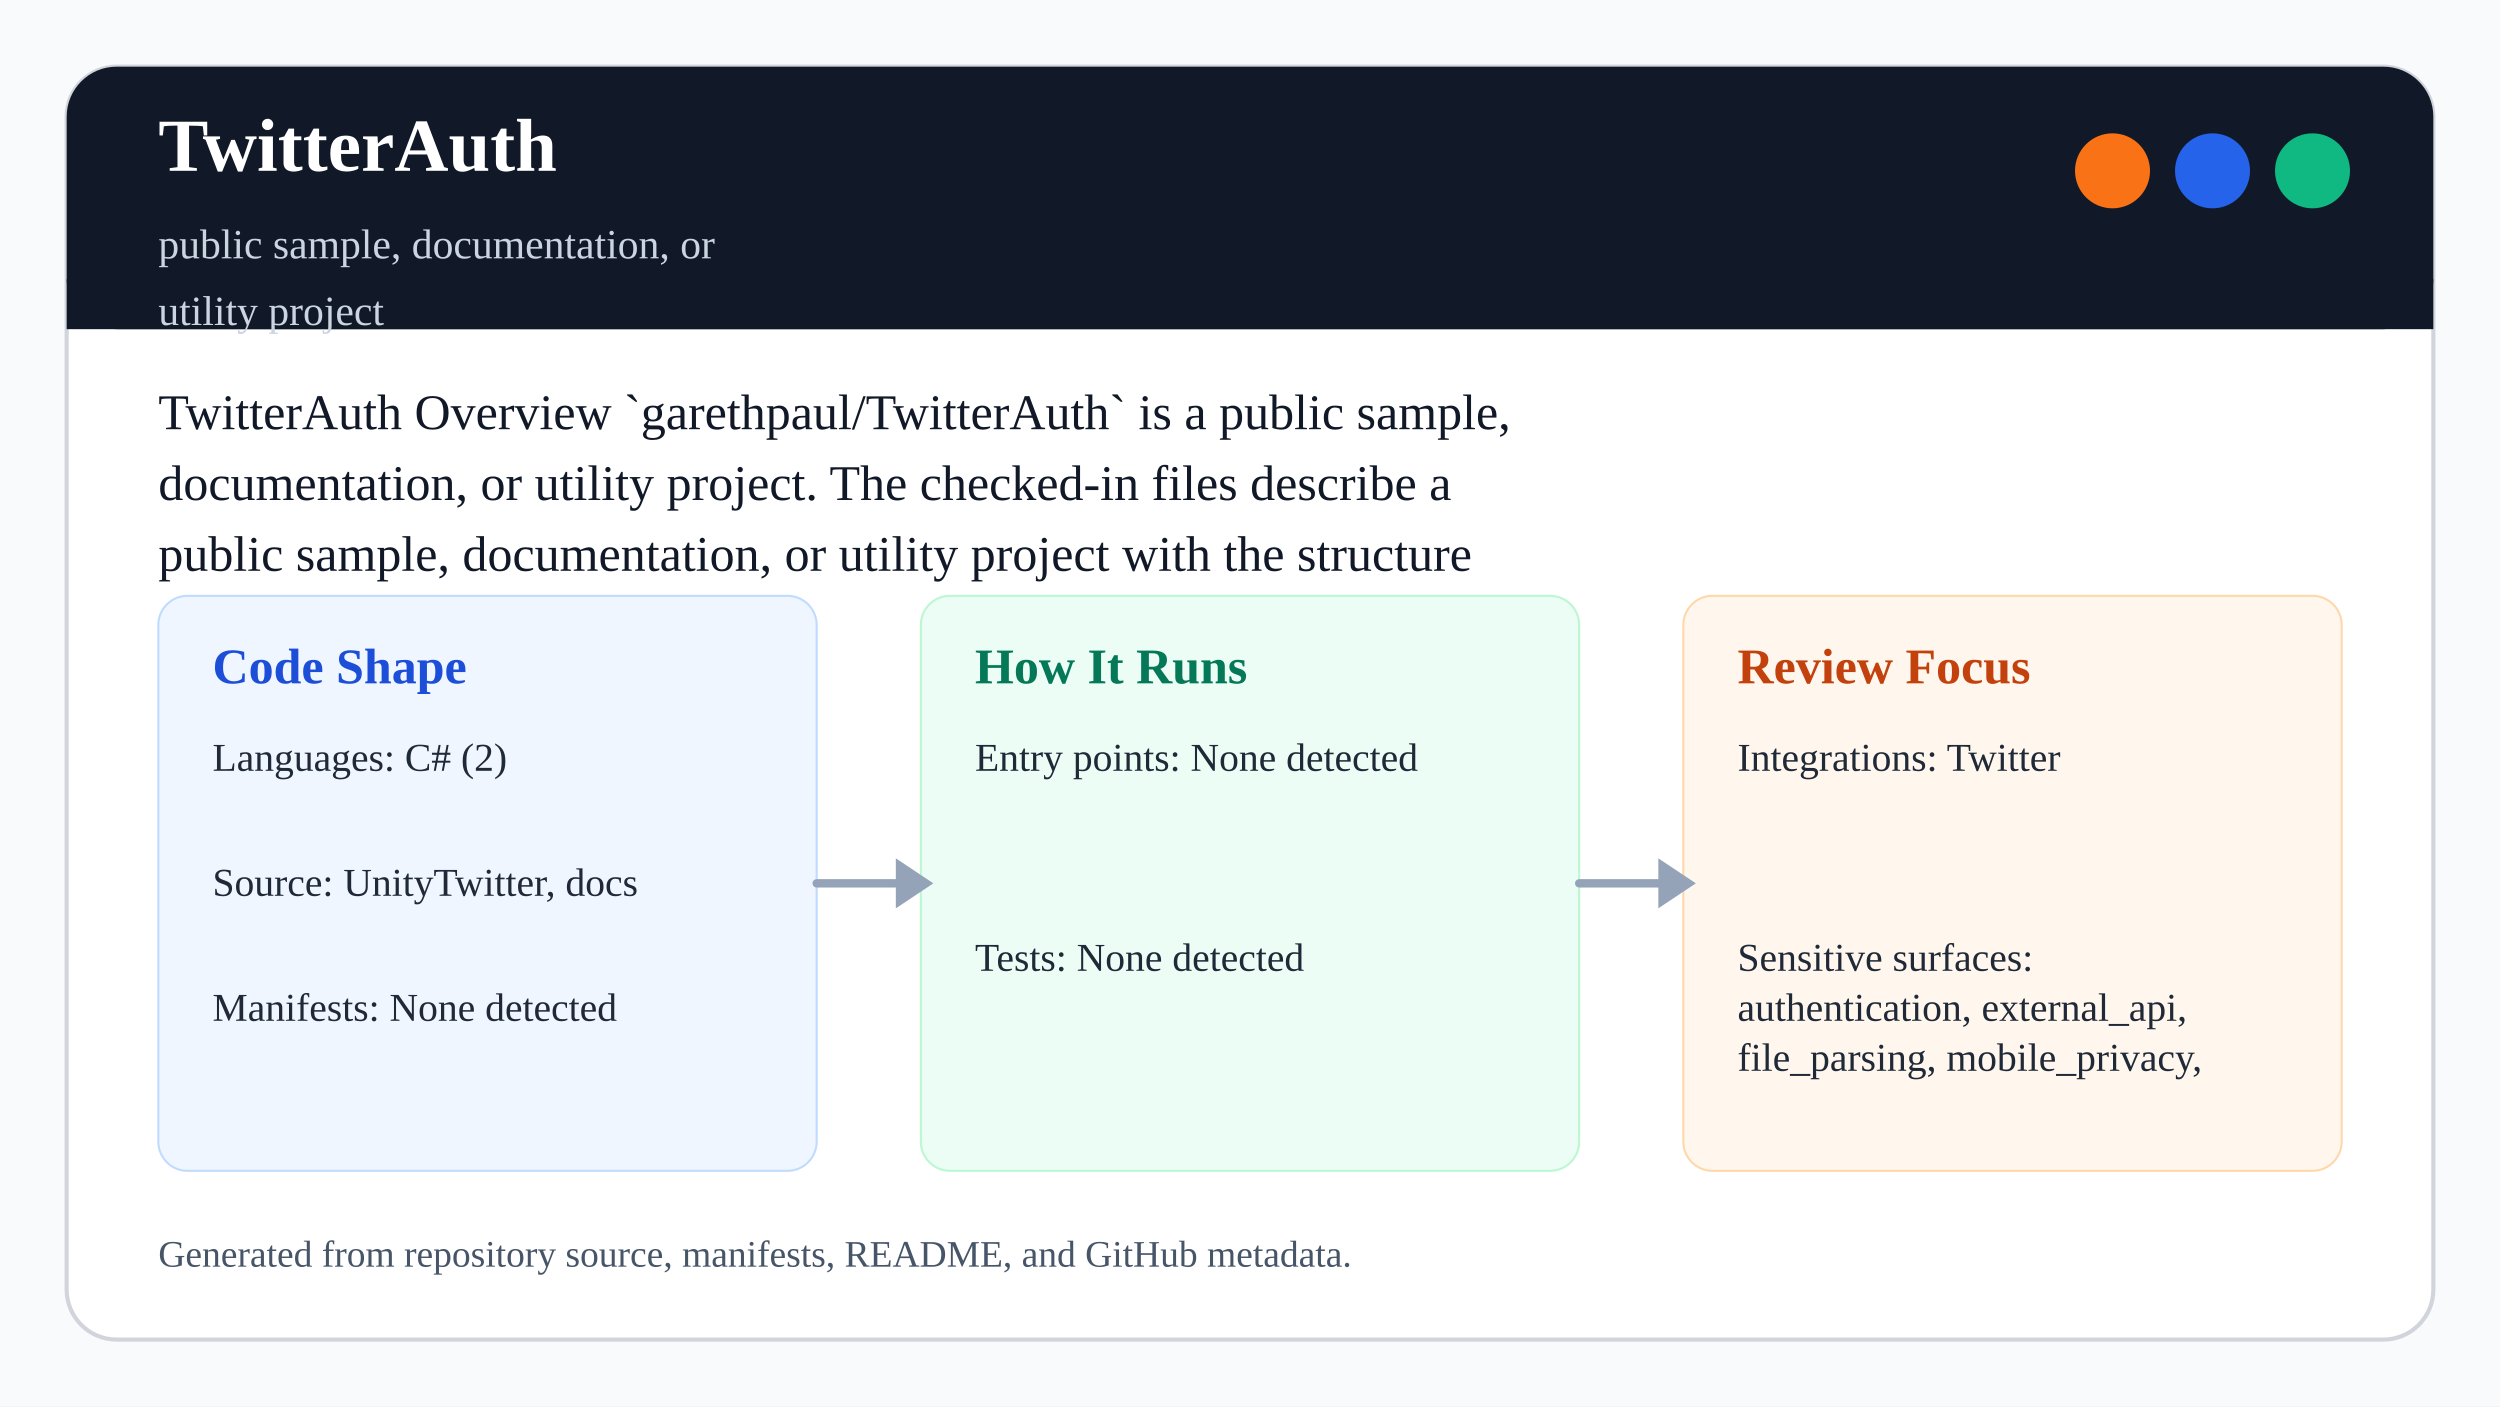
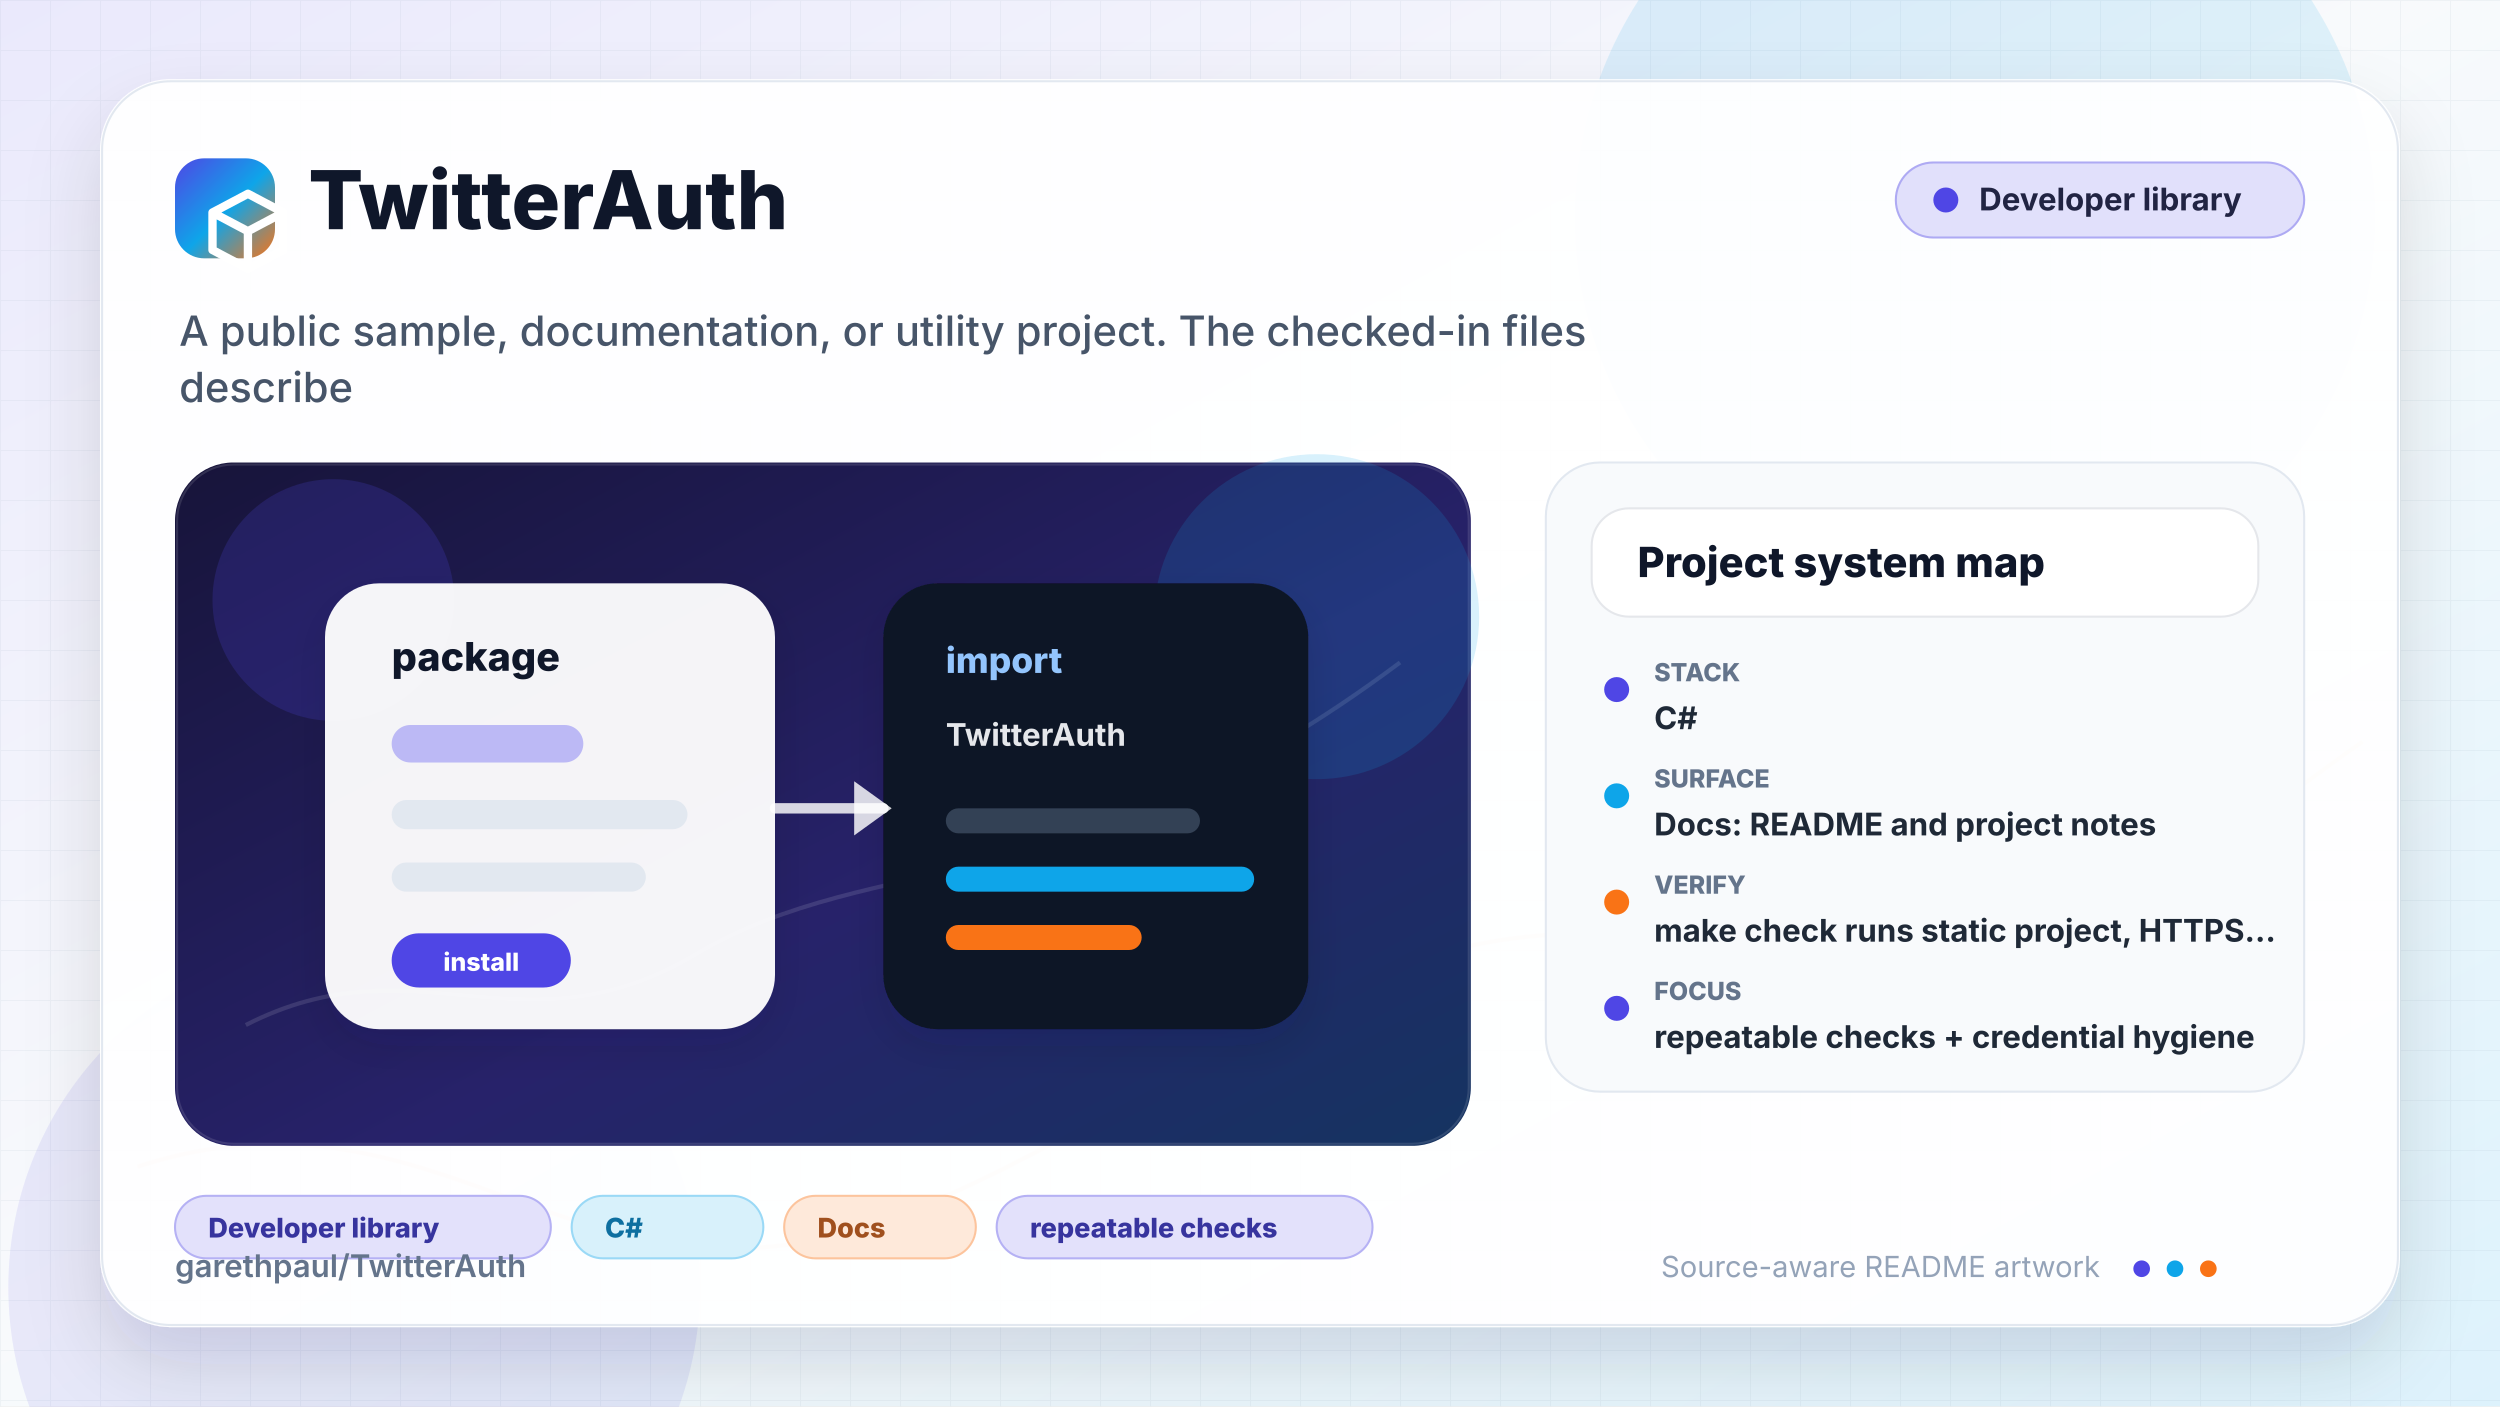
- <svg xmlns="http://www.w3.org/2000/svg" width="1200" height="675" viewBox="0 0 1200 675" role="img" aria-labelledby="title desc">
-   <rect width="1200" height="675" fill="#f8fafc" />
-   <rect x="32" y="32" width="1136" height="611" rx="24" fill="#ffffff" stroke="#d1d5db" stroke-width="2" />
-   <rect x="32" y="32" width="1136" height="126" rx="24" fill="#111827" />
-   <path d="M32 134h1136v24H32z" fill="#111827" />
-   <circle cx="1062" cy="82" r="18" fill="#2563eb" />
-   <circle cx="1110" cy="82" r="18" fill="#10b981" />
-   <circle cx="1014" cy="82" r="18" fill="#f97316" />
-   <text x="76" y="82" font-size="36" fill="#ffffff" font-weight="700">TwitterAuth</text>
-   <text x="76" y="124" font-size="20" fill="#cbd5e1">public sample, documentation, or</text>
-   <text x="76" y="156" font-size="20" fill="#cbd5e1">utility project</text>
-   <text x="76" y="206" font-size="24" fill="#111827">TwitterAuth Overview `garethpaul/TwitterAuth` is a public sample,</text>
-   <text x="76" y="240" font-size="24" fill="#111827">documentation, or utility project. The checked-in files describe a</text>
-   <text x="76" y="274" font-size="24" fill="#111827">public sample, documentation, or utility project with the structure</text>
-   <rect x="76" y="286" width="316" height="276" rx="14" fill="#eff6ff" stroke="#bfdbfe" />
-   <text x="102" y="328" font-size="24" font-weight="700" fill="#1d4ed8">Code Shape</text>
-   <text x="102" y="370" font-size="19" fill="#1f2937">Languages: C# (2)</text>
-   <text x="102" y="430" font-size="19" fill="#1f2937">Source: UnityTwitter, docs</text>
-   <text x="102" y="490" font-size="19" fill="#1f2937">Manifests: None detected</text>
-   <rect x="442" y="286" width="316" height="276" rx="14" fill="#ecfdf5" stroke="#bbf7d0" />
-   <text x="468" y="328" font-size="24" font-weight="700" fill="#047857">How It Runs</text>
-   <text x="468" y="370" font-size="19" fill="#1f2937">Entry points: None detected</text>
-   <text x="468" y="466" font-size="19" fill="#1f2937">Tests: None detected</text>
-   <rect x="808" y="286" width="316" height="276" rx="14" fill="#fff7ed" stroke="#fed7aa" />
-   <text x="834" y="328" font-size="24" font-weight="700" fill="#c2410c">Review Focus</text>
-   <text x="834" y="370" font-size="19" fill="#1f2937">Integrations: Twitter</text>
-   <text x="834" y="466" font-size="19" fill="#1f2937">Sensitive surfaces:</text>
-   <text x="834" y="490" font-size="19" fill="#1f2937">authentication, external_api,</text>
-   <text x="834" y="514" font-size="19" fill="#1f2937">file_parsing, mobile_privacy,</text>
-   <path d="M392 424h50" stroke="#94a3b8" stroke-width="4" stroke-linecap="round" />
-   <path d="M430 412l18 12-18 12z" fill="#94a3b8" />
-   <path d="M758 424h50" stroke="#94a3b8" stroke-width="4" stroke-linecap="round" />
-   <path d="M796 412l18 12-18 12z" fill="#94a3b8" />
-   <text x="76" y="608" font-size="18" fill="#475569">Generated from repository source, manifests, README, and GitHub metadata.</text>
+ <svg xmlns="http://www.w3.org/2000/svg" width="1200" height="675" viewBox="0 0 1200 675" role="img" aria-labelledby="pistv8s-title pistv8s-desc">
+   <defs>
+     <linearGradient id="pistv8s-bg" x1="0" y1="0" x2="1" y2="1">
+       <stop offset="0%" stop-color="#eae9fc" />
+       <stop offset="48%" stop-color="#f8fafc" />
+       <stop offset="100%" stop-color="#ddf2fc" />
+     </linearGradient>
+     <linearGradient id="pistv8s-stage" x1="0" y1="0" x2="1" y2="1">
+       <stop offset="0%" stop-color="#17143a" />
+       <stop offset="58%" stop-color="#27226a" />
+       <stop offset="100%" stop-color="#153461" />
+     </linearGradient>
+     <linearGradient id="pistv8s-accent" x1="0" y1="0" x2="1" y2="1">
+       <stop offset="0%" stop-color="#4f46e5" />
+       <stop offset="52%" stop-color="#0ea5e9" />
+       <stop offset="100%" stop-color="#f97316" />
+     </linearGradient>
+     <linearGradient id="pistv8s-soft" x1="0" y1="0" x2="1" y2="1">
+       <stop offset="0%" stop-color="#d5d3f9" />
+       <stop offset="100%" stop-color="#fee0cc" />
+     </linearGradient>
+     <filter id="pistv8s-shadow" x="-20%" y="-20%" width="140%" height="150%">
+       <feDropShadow dx="0" dy="18" stdDeviation="18" flood-color="#0f172a" flood-opacity="0.14" />
+     </filter>
+     <filter id="pistv8s-miniShadow" x="-20%" y="-20%" width="140%" height="150%">
+       <feDropShadow dx="0" dy="8" stdDeviation="10" flood-color="#0f172a" flood-opacity="0.12" />
+     </filter>
+     <pattern id="pistv8s-grid" width="24" height="24" patternUnits="userSpaceOnUse">
+       <path d="M24 0H0v24" fill="none" stroke="#94a3b8" stroke-opacity="0.16" stroke-width="1" />
+     </pattern>
+     <style>
+       .label { font: 700 13px ui-sans-serif, system-ui, -apple-system, BlinkMacSystemFont, "Segoe UI", sans-serif; letter-spacing: 0; text-transform: uppercase; }
+       .body { font-family: ui-sans-serif, system-ui, -apple-system, BlinkMacSystemFont, "Segoe UI", sans-serif; letter-spacing: 0; }
+     </style>
+   </defs>
+   <rect width="1200" height="675" fill="url(#pistv8s-bg)" />
+   <rect width="1200" height="675" fill="url(#pistv8s-grid)" opacity="0.65" />
+   <circle cx="170" cy="618" r="166" fill="#4f46e5" opacity="0.10" />
+   <circle cx="948" cy="104" r="192" fill="#0ea5e9" opacity="0.12" />
+   <path d="M66 560 C214 512 278 642 430 584 C576 528 676 408 838 462 C966 504 1034 426 1134 356" fill="none" stroke="#f97316" stroke-width="2" stroke-opacity="0.18" />
+   <rect x="48" y="38" width="1104" height="599" rx="34" fill="#ffffff" opacity="0.94" filter="url(#pistv8s-shadow)" />
+   <rect x="49" y="39" width="1102" height="597" rx="33" fill="none" stroke="#e2e8f0" stroke-width="1" />
+   <g class="body">
+     <rect x="84" y="76" width="48" height="48" rx="14" fill="url(#pistv8s-accent)" />
+     <path d="M21 3 38 12v18L21 39 4 30V12z M4 12l17 9 17-9 M21 21v18" transform="translate(98 90)" stroke="#ffffff" stroke-width="4" stroke-linecap="round" stroke-linejoin="round" fill="none" />
+     <text x="148" y="110" fill="#0f172a" font-size="39" font-weight="800">TwitterAuth</text>
+     <rect x="910" y="78" width="196" height="36" rx="18" fill="#e1e0fb" stroke="#aeaaf3" />
+     <circle cx="934" cy="96" r="6" fill="#4f46e5" />
+     <text x="950" y="101" fill="#212443" font-size="15" font-weight="700">Developer library</text>
+     <text x="86" y="166" fill="#475569" font-size="20" font-weight="500">A public sample, documentation, or utility project. The checked-in files</text>
+     <text x="86" y="193" fill="#475569" font-size="20" font-weight="500">describe</text>
+   </g>
+   <g transform="translate(84 222)">
+     <rect x="0" y="0" width="622" height="328" rx="28" fill="url(#pistv8s-stage)" />
+     <rect x="1" y="1" width="620" height="326" rx="27" fill="none" stroke="#ffffff" stroke-opacity="0.12" />
+     <path d="M34 270 C116 228 166 286 250 236 C338 184 430 214 588 96" fill="none" stroke="#ffffff" stroke-opacity="0.12" stroke-width="2" />
+     <circle cx="76" cy="66" r="58" fill="#4f46e5" opacity="0.20" />
+     <circle cx="548" cy="74" r="78" fill="#0ea5e9" opacity="0.16" />
+     <g class="body">
+       <rect x="72" y="58" width="216" height="214" rx="26" fill="#ffffff" opacity="0.95" filter="url(#pistv8s-miniShadow)" />
+       <text x="104" y="100" fill="#0f172a" font-size="19" font-weight="800">package</text>
+       <rect x="104" y="126" width="92" height="18" rx="9" fill="#bcb9f5" />
+       <rect x="104" y="162" width="142" height="14" rx="7" fill="#e2e8f0" />
+       <rect x="104" y="192" width="122" height="14" rx="7" fill="#e2e8f0" />
+       <rect x="104" y="226" width="86" height="26" rx="13" fill="#4f46e5" />
+       <text x="147" y="244" fill="#ffffff" font-size="12" font-weight="800" text-anchor="middle">install</text>
+       <rect x="340" y="58" width="204" height="214" rx="26" fill="#111827" filter="url(#pistv8s-miniShadow)" />
+       <text x="370" y="101" fill="#93c5fd" font-size="17" font-weight="800">import</text>
+       <text x="370" y="136" fill="#e5e7eb" font-size="15" font-weight="700">TwitterAuth</text>
+       <rect x="370" y="166" width="122" height="12" rx="6" fill="#334155" />
+       <rect x="370" y="194" width="148" height="12" rx="6" fill="#0ea5e9" />
+       <rect x="370" y="222" width="94" height="12" rx="6" fill="#f97316" />
+       <path d="M288 166h52" stroke="#ffffff" stroke-width="5" stroke-linecap="round" opacity="0.82" />
+       <path d="M326 153l18 13-18 13" fill="#ffffff" opacity="0.82" />
+     </g>
+   </g>
+   <g class="body" transform="translate(742 222)">
+     <rect x="0" y="0" width="364" height="302" rx="26" fill="#f8fafc" stroke="#e2e8f0" />
+     <rect x="22" y="22" width="320" height="52" rx="18" fill="#ffffff" stroke="#e5e7eb" />
+     <text x="44" y="55" fill="#0f172a" font-size="20" font-weight="800">Project system map</text>
+     <g transform="translate(24 94)">
+       <circle cx="10" cy="15" r="6" fill="#4f46e5" />
+       <text x="28" y="11" fill="#64748b" font-size="12" font-weight="800">STACK</text>
+       <text x="28" y="34" fill="#1f2937" font-size="15" font-weight="650">C#</text>
+     </g>
+     <g transform="translate(24 145)">
+       <circle cx="10" cy="15" r="6" fill="#0ea5e9" />
+       <text x="28" y="11" fill="#64748b" font-size="12" font-weight="800">SURFACE</text>
+       <text x="28" y="34" fill="#1f2937" font-size="15" font-weight="650">Docs: README and project notes</text>
+     </g>
+     <g transform="translate(24 196)">
+       <circle cx="10" cy="15" r="6" fill="#f97316" />
+       <text x="28" y="11" fill="#64748b" font-size="12" font-weight="800">VERIFY</text>
+       <text x="28" y="34" fill="#1f2937" font-size="15" font-weight="650">make check runs static project, HTTPS...</text>
+     </g>
+     <g transform="translate(24 247)">
+       <circle cx="10" cy="15" r="6" fill="#4f46e5" />
+       <text x="28" y="11" fill="#64748b" font-size="12" font-weight="800">FOCUS</text>
+       <text x="28" y="34" fill="#1f2937" font-size="15" font-weight="650">repeatable checks + credential hygiene</text>
+     </g>
+   </g>
+   <g class="body">
+     <rect x="84" y="574" width="180.4" height="30" rx="15" fill="#e3e1fb" stroke="#b5b1f4" />
+     <text x="100" y="594" fill="#37349e" font-size="13" font-weight="800">Developer library</text>
+     <rect x="274.4" y="574" width="92" height="30" rx="15" fill="#d8f1fb" stroke="#9ad9f6" />
+     <text x="290.4" y="594" fill="#0e6fa0" font-size="13" font-weight="800">C#</text>
+     <rect x="376.4" y="574" width="92" height="30" rx="15" fill="#fee9da" stroke="#fcc49d" />
+     <text x="392.4" y="594" fill="#a0501e" font-size="13" font-weight="800">Docs</text>
+     <rect x="478.4" y="574" width="180.4" height="30" rx="15" fill="#e3e1fb" stroke="#b5b1f4" />
+     <text x="494.4" y="594" fill="#37349e" font-size="13" font-weight="800">repeatable checks</text>
+   </g>
+   <g class="body">
+     <text x="84" y="613" fill="#64748b" font-size="15" font-weight="600">garethpaul/TwitterAuth</text>
+     <text x="1008" y="613" fill="#94a3b8" font-size="14" text-anchor="end">Source-aware README artwork</text>
+     <circle cx="1028" cy="609" r="4" fill="#4f46e5" />
+     <circle cx="1044" cy="609" r="4" fill="#0ea5e9" />
+     <circle cx="1060" cy="609" r="4" fill="#f97316" />
+   </g>
</svg>
